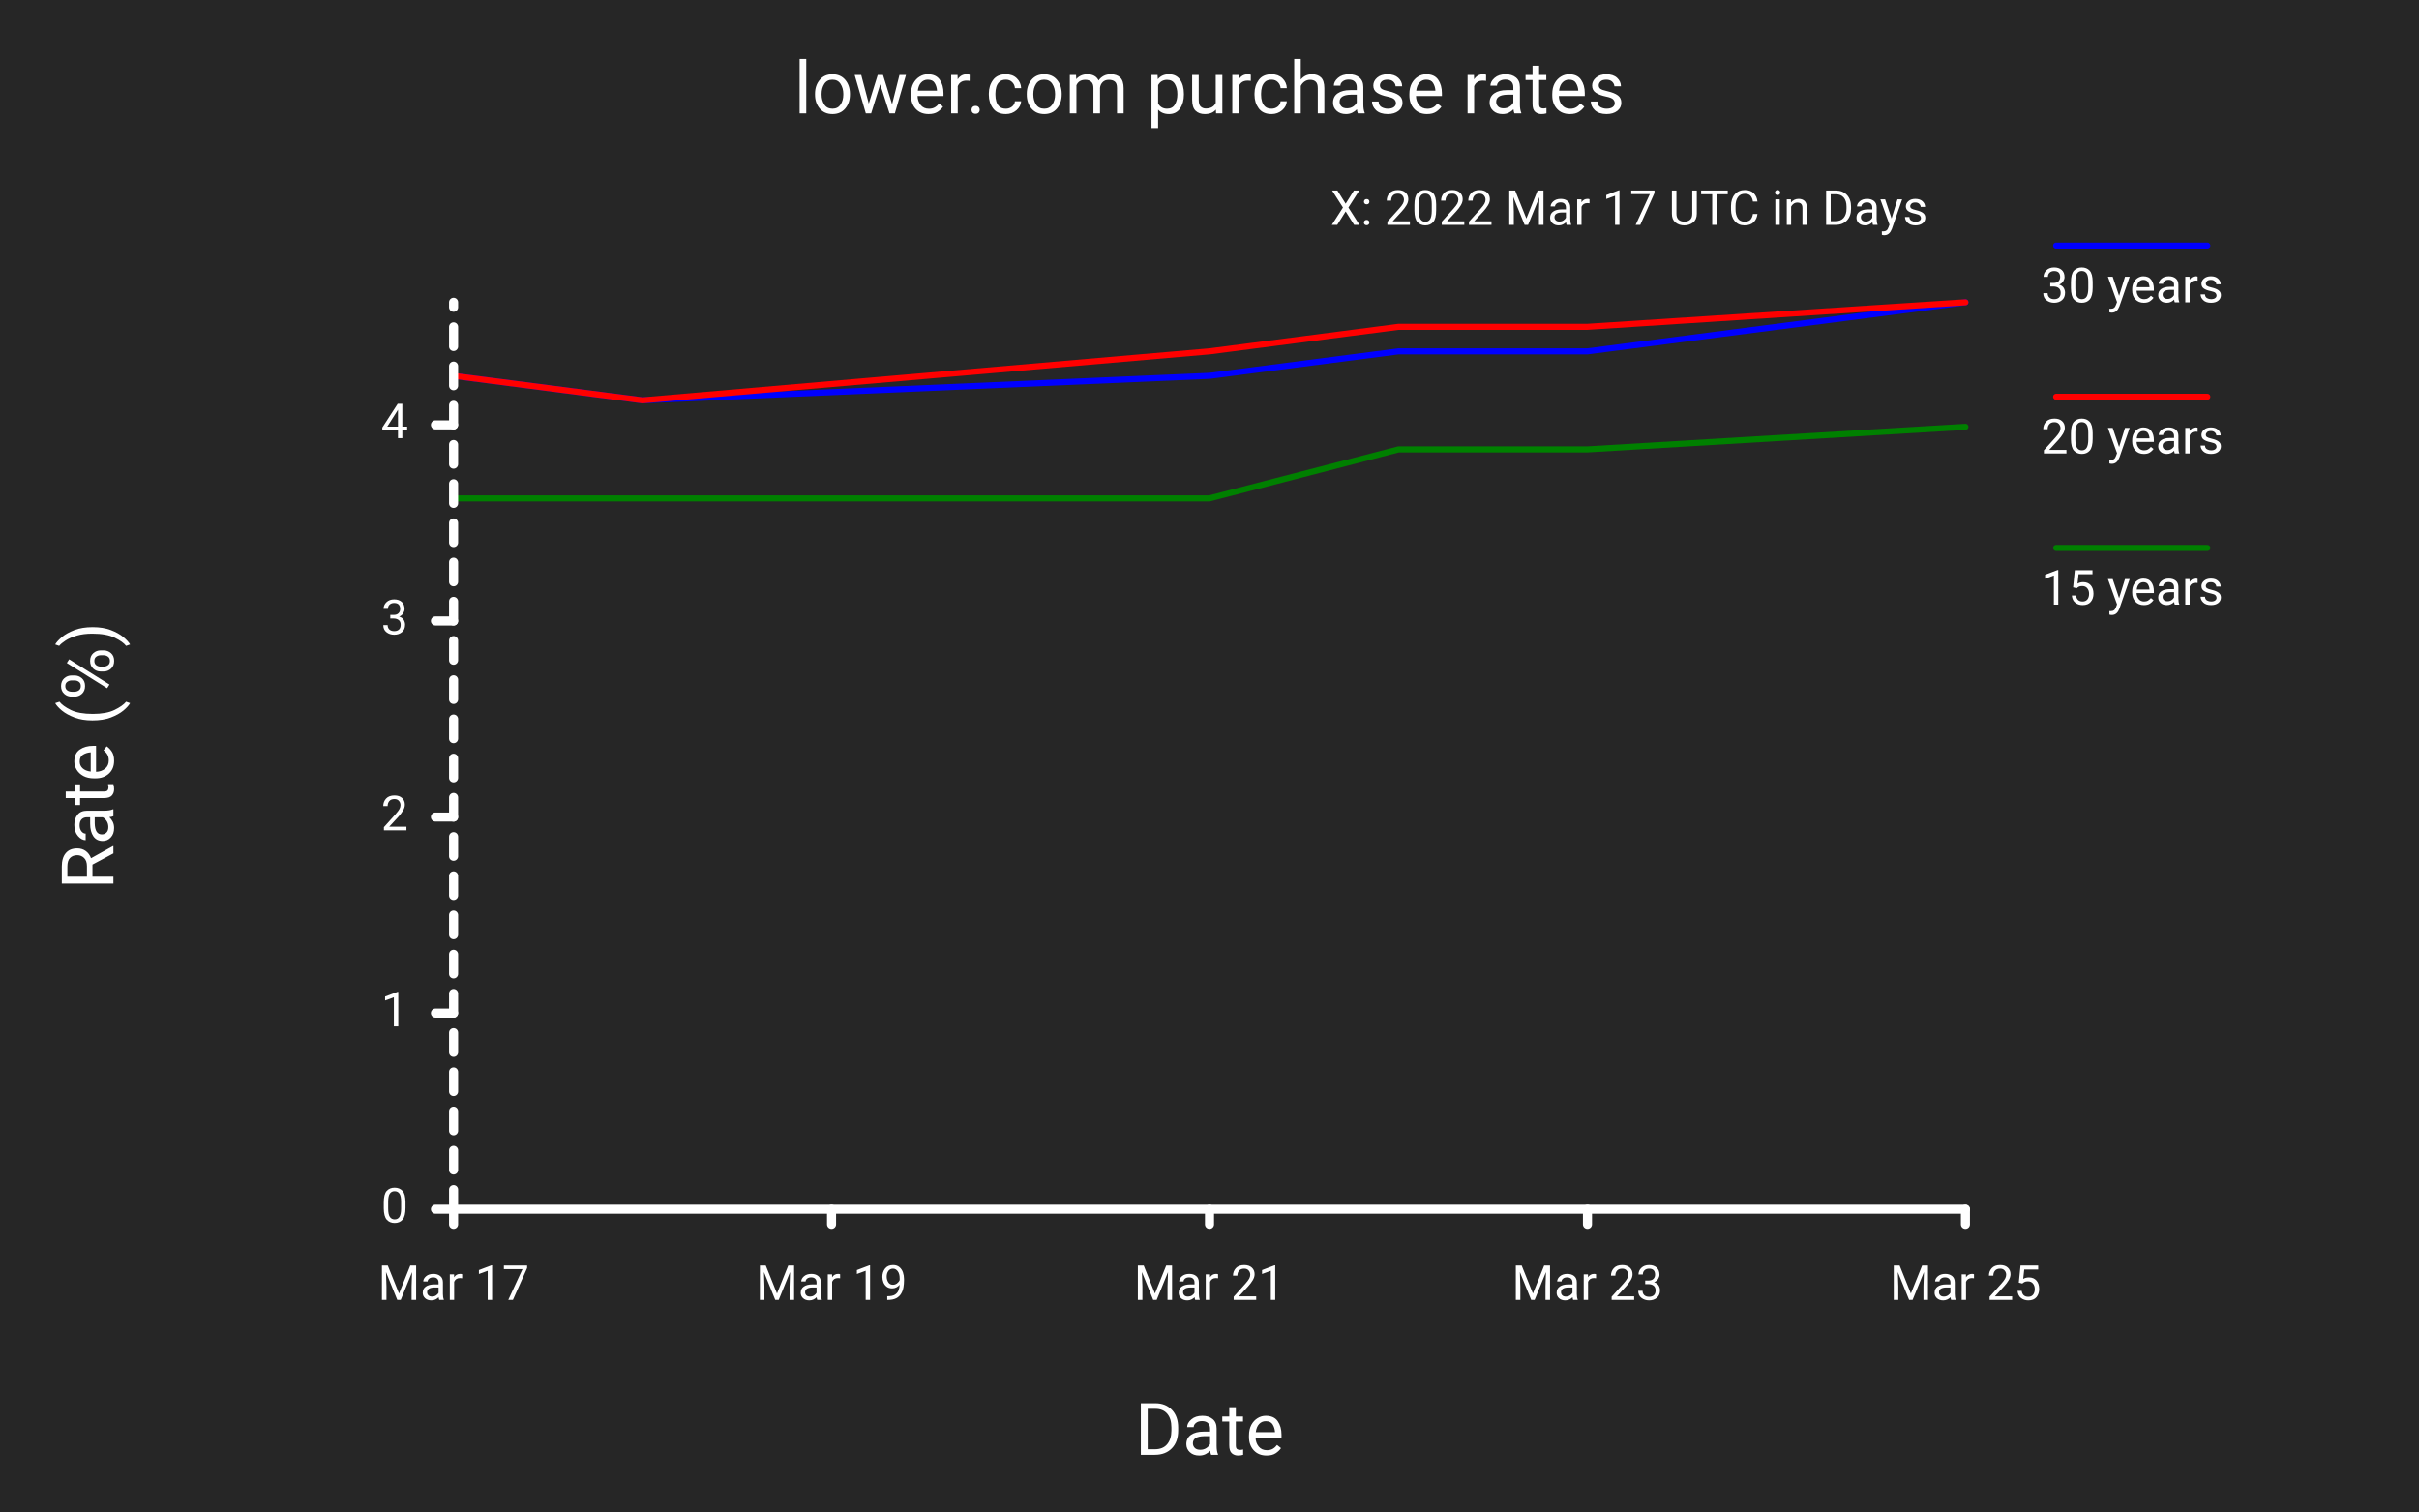
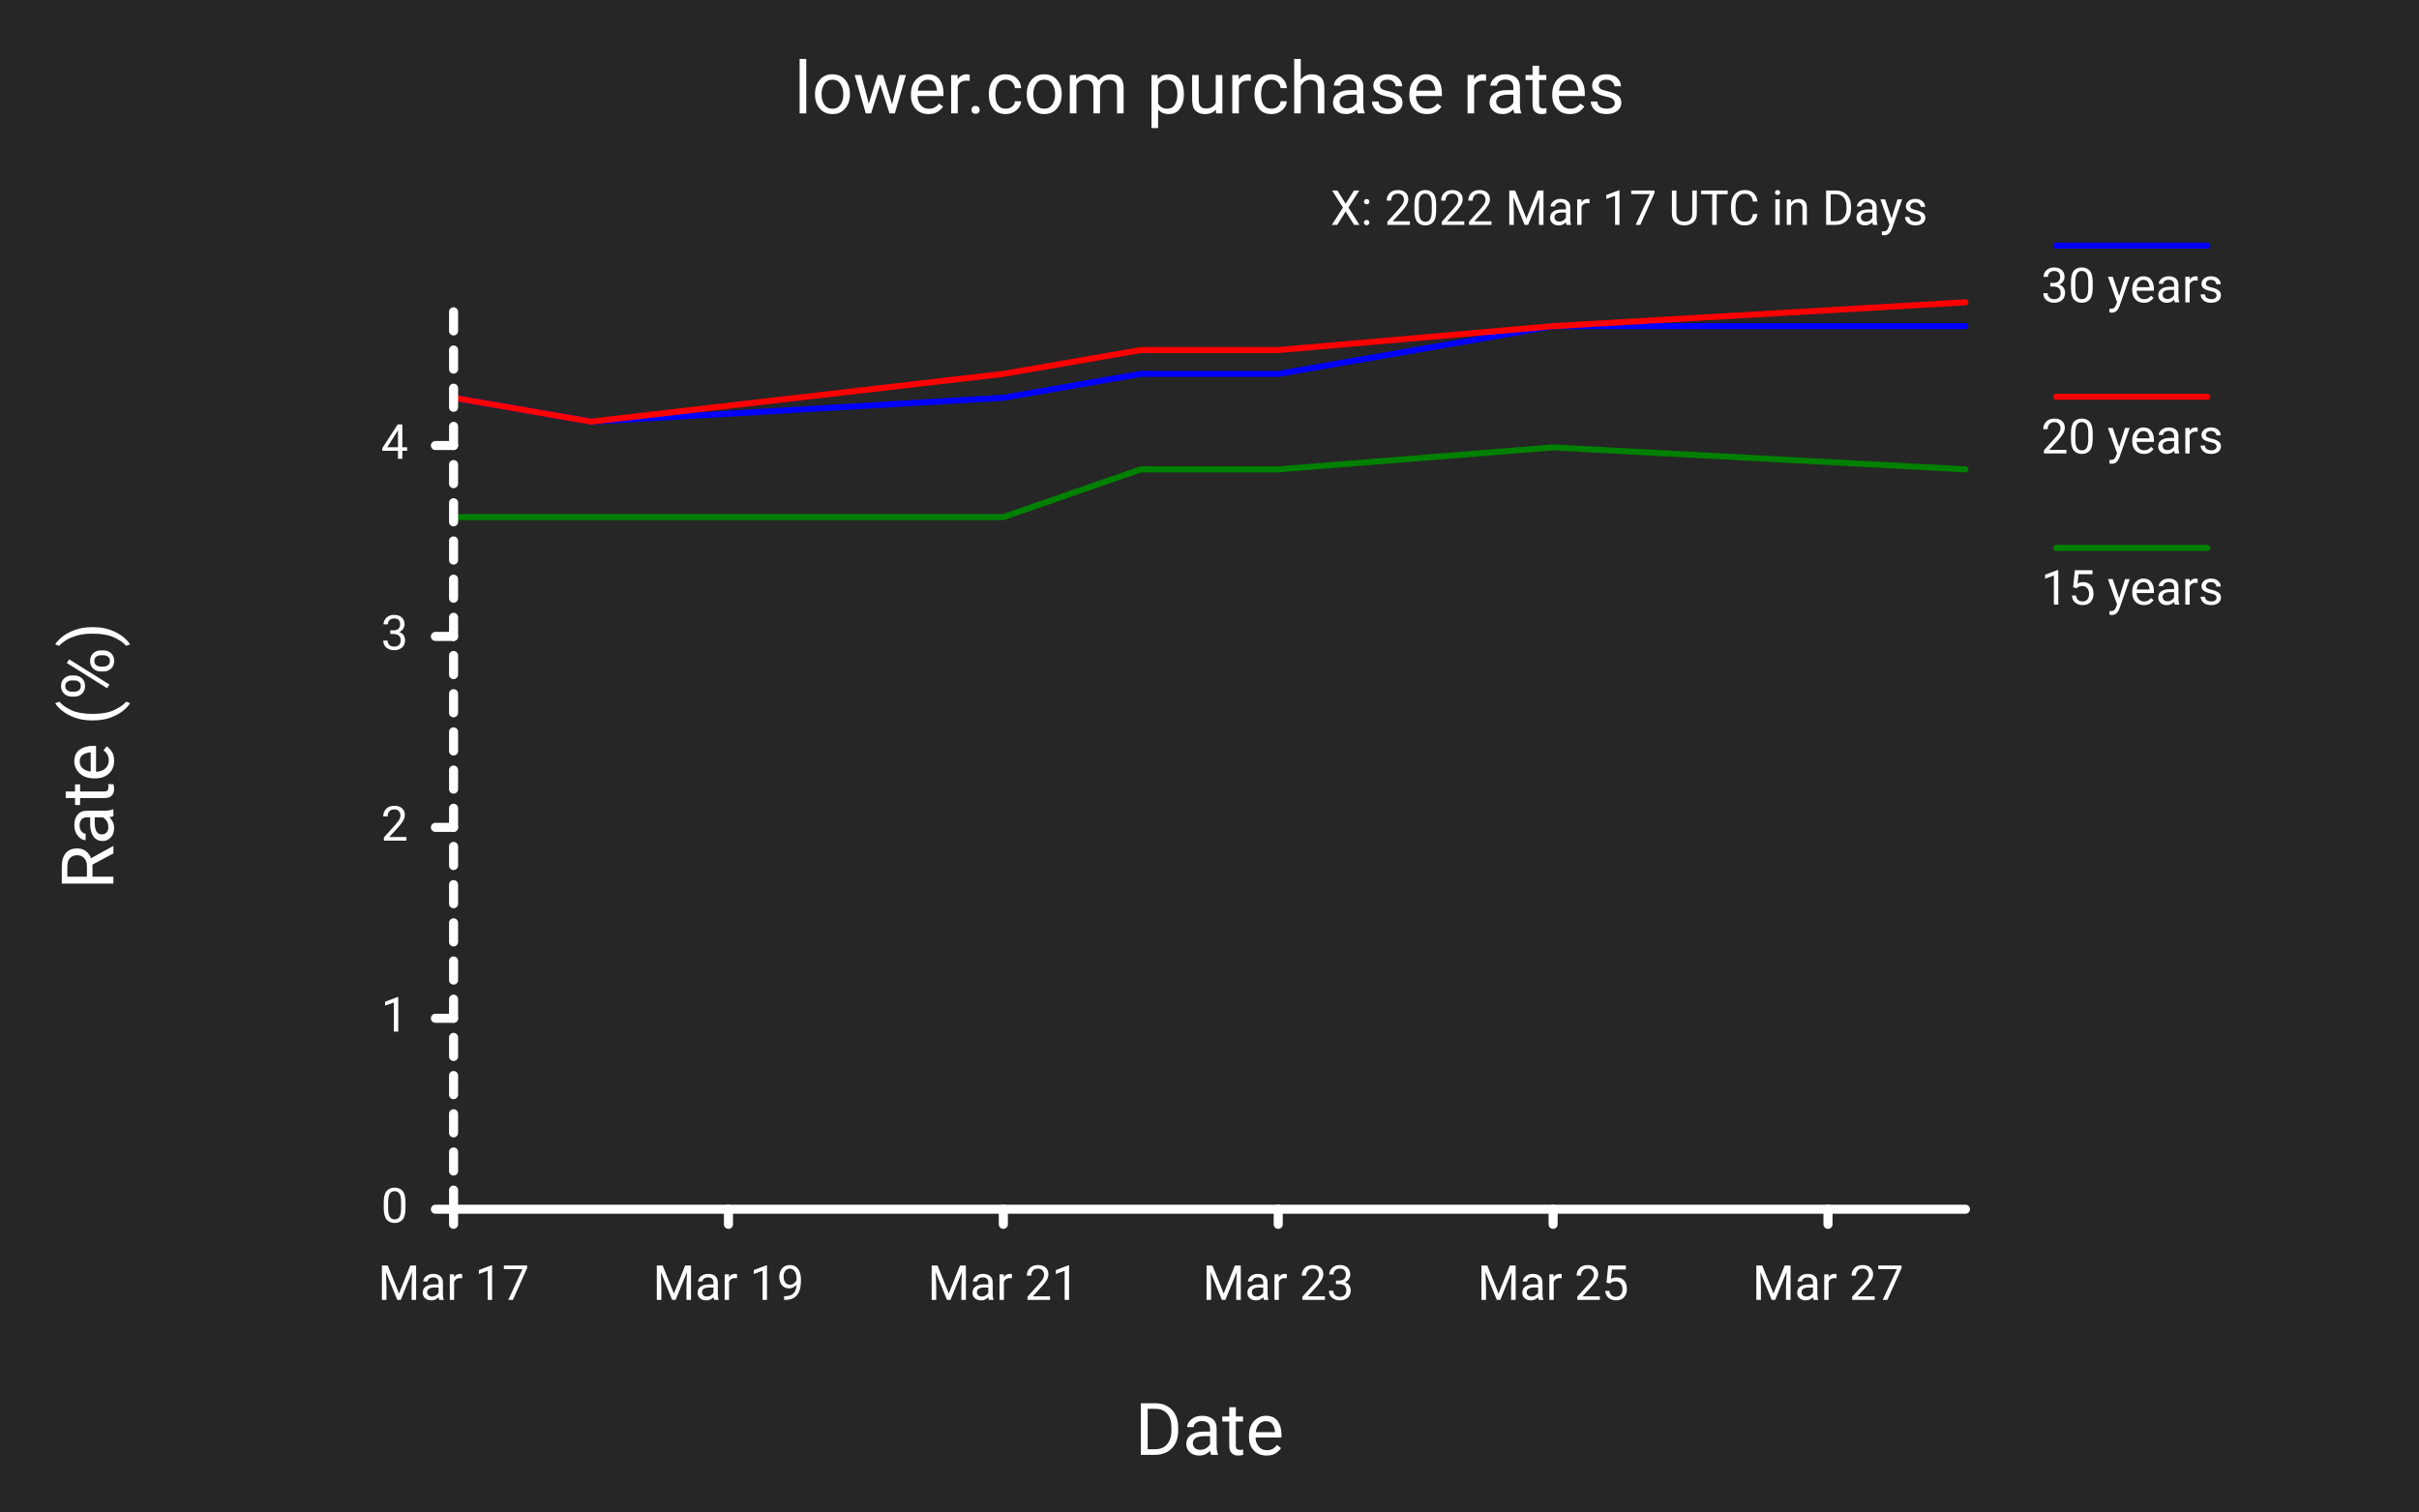
<svg xmlns="http://www.w3.org/2000/svg" class="poloto" width="800" height="500" viewBox="0 0 800 500">
  <style>.poloto{stroke-linecap:round;stroke-linejoin:round;font-family:Roboto,sans-serif;font-size:16px;}.poloto_background{fill:#262626;}.poloto_scatter{stroke-width:7}.poloto_tick_line{stroke:dimgray;stroke-width:0.5}.poloto_line{stroke-width:2}.poloto_text{fill: white;}.poloto_axis_lines{stroke: white;stroke-width:3;fill:none;stroke-dasharray:none}.poloto_title{font-size:24px;dominant-baseline:start;text-anchor:middle;}.poloto_xname{font-size:24px;dominant-baseline:start;text-anchor:middle;}.poloto_yname{font-size:24px;dominant-baseline:start;text-anchor:middle;}.poloto0stroke{stroke:blue;}.poloto1stroke{stroke:red;}.poloto2stroke{stroke:green;}.poloto3stroke{stroke:gold;}.poloto4stroke{stroke:aqua;}.poloto5stroke{stroke:lime;}.poloto6stroke{stroke:orange;}.poloto7stroke{stroke:chocolate;}.poloto0fill{fill:blue;}.poloto1fill{fill:red;}.poloto2fill{fill:green;}.poloto3fill{fill:gold;}.poloto4fill{fill:aqua;}.poloto5fill{fill:lime;}.poloto6fill{fill:orange;}.poloto7fill{fill:chocolate;}</style>
  <circle r="1e5" class="poloto_background" />
  <text class="poloto_text poloto_legend_text" x="675" y="100">30 years</text>
  <line class="poloto_line poloto_legend_icon poloto0stroke poloto0legend" stroke="black" x1="680" x2="730" y1="81.25" y2="81.25" />
-   <path class="poloto_line poloto0stroke" fill="none" stroke="black" d=" M 150.00 124.32 L 212.50 132.43 L 400.00 124.32 L 462.50 116.22 L 525.00 116.22 L 525.00 116.22 L 650.00 100.00" />
+   <path class="poloto_line poloto0stroke" fill="none" stroke="black" d=" M 150.00 131.58 L 195.45 139.47 L 331.82 131.58 L 377.27 123.68 L 422.73 123.68 L 422.73 123.68 L 513.64 107.89 L 650.00 107.89" />
  <text class="poloto_text poloto_legend_text" x="675" y="150">20 years</text>
  <line class="poloto_line poloto_legend_icon poloto1stroke poloto1legend" stroke="black" x1="680" x2="730" y1="131.25" y2="131.25" />
-   <path class="poloto_line poloto1stroke" fill="none" stroke="black" d=" M 150.00 124.32 L 212.50 132.43 L 400.00 116.22 L 462.50 108.11 L 525.00 108.11 L 525.00 108.11 L 650.00 100.00" />
+   <path class="poloto_line poloto1stroke" fill="none" stroke="black" d=" M 150.00 131.58 L 195.45 139.47 L 331.82 123.68 L 377.27 115.79 L 422.73 115.79 L 422.73 115.79 L 513.64 107.89 L 650.00 100.00" />
  <text class="poloto_text poloto_legend_text" x="675" y="200">15 years</text>
  <line class="poloto_line poloto_legend_icon poloto2stroke poloto2legend" stroke="black" x1="680" x2="730" y1="181.25" y2="181.25" />
-   <path class="poloto_line poloto2stroke" fill="none" stroke="black" d=" M 150.00 164.86 L 212.50 164.86 L 400.00 164.86 L 462.50 148.65 L 525.00 148.65 L 525.00 148.65 L 650.00 141.19" />
+   <path class="poloto_line poloto2stroke" fill="none" stroke="black" d=" M 150.00 171.05 L 195.45 171.05 L 331.82 171.05 L 377.27 155.26 L 422.73 155.26 L 422.73 155.26 L 513.64 148.00 L 650.00 155.26" />
  <text class="poloto_labels poloto_text poloto_title" x="400" y="37.5">lower.com purchase rates</text>
  <text class="poloto_labels poloto_text poloto_xname" x="400" y="481.25">Date</text>
  <text class="poloto_labels poloto_text poloto_yname" transform="rotate(-90,37.5,250)" x="37.5" y="250">Rate (%)</text>
  <text class="poloto_tick_labels poloto_text" dominant-baseline="middle" text-anchor="start" x="440" y="70">X: 2022 Mar 17 UTC in Days</text>
  <line class="poloto_axis_lines" stroke="black" x1="150" x2="150" y1="400" y2="405" />
  <text class="poloto_tick_labels poloto_text" dominant-baseline="start" text-anchor="middle" x="150" y="430">Mar 17</text>
-   <line class="poloto_axis_lines" stroke="black" x1="275" x2="275" y1="400" y2="405" />
-   <text class="poloto_tick_labels poloto_text" dominant-baseline="start" text-anchor="middle" x="275" y="430">Mar 19</text>
-   <line class="poloto_axis_lines" stroke="black" x1="400" x2="400" y1="400" y2="405" />
-   <text class="poloto_tick_labels poloto_text" dominant-baseline="start" text-anchor="middle" x="400" y="430">Mar 21</text>
-   <line class="poloto_axis_lines" stroke="black" x1="525" x2="525" y1="400" y2="405" />
-   <text class="poloto_tick_labels poloto_text" dominant-baseline="start" text-anchor="middle" x="525" y="430">Mar 23</text>
-   <line class="poloto_axis_lines" stroke="black" x1="650" x2="650" y1="400" y2="405" />
-   <text class="poloto_tick_labels poloto_text" dominant-baseline="start" text-anchor="middle" x="650" y="430">Mar 25</text>
+   <line class="poloto_axis_lines" stroke="black" x1="240.909" x2="240.909" y1="400" y2="405" />
+   <text class="poloto_tick_labels poloto_text" dominant-baseline="start" text-anchor="middle" x="240.909" y="430">Mar 19</text>
+   <line class="poloto_axis_lines" stroke="black" x1="331.818" x2="331.818" y1="400" y2="405" />
+   <text class="poloto_tick_labels poloto_text" dominant-baseline="start" text-anchor="middle" x="331.818" y="430">Mar 21</text>
+   <line class="poloto_axis_lines" stroke="black" x1="422.727" x2="422.727" y1="400" y2="405" />
+   <text class="poloto_tick_labels poloto_text" dominant-baseline="start" text-anchor="middle" x="422.727" y="430">Mar 23</text>
+   <line class="poloto_axis_lines" stroke="black" x1="513.636" x2="513.636" y1="400" y2="405" />
+   <text class="poloto_tick_labels poloto_text" dominant-baseline="start" text-anchor="middle" x="513.636" y="430">Mar 25</text>
+   <line class="poloto_axis_lines" stroke="black" x1="604.545" x2="604.545" y1="400" y2="405" />
+   <text class="poloto_tick_labels poloto_text" dominant-baseline="start" text-anchor="middle" x="604.545" y="430">Mar 27</text>
  <text class="poloto_tick_labels poloto_text" dominant-baseline="middle" text-anchor="start" x="150" y="70" />
  <line class="poloto_axis_lines" stroke="black" x1="150" x2="144" y1="400" y2="400" />
  <text class="poloto_tick_labels poloto_text" dominant-baseline="middle" text-anchor="end" x="135" y="400">0</text>
-   <line class="poloto_axis_lines" stroke="black" x1="150" x2="144" y1="335.135" y2="335.135" />
-   <text class="poloto_tick_labels poloto_text" dominant-baseline="middle" text-anchor="end" x="135" y="335.135">1</text>
-   <line class="poloto_axis_lines" stroke="black" x1="150" x2="144" y1="270.27" y2="270.27" />
-   <text class="poloto_tick_labels poloto_text" dominant-baseline="middle" text-anchor="end" x="135" y="270.27">2</text>
-   <line class="poloto_axis_lines" stroke="black" x1="150" x2="144" y1="205.405" y2="205.405" />
-   <text class="poloto_tick_labels poloto_text" dominant-baseline="middle" text-anchor="end" x="135" y="205.405">3</text>
-   <line class="poloto_axis_lines" stroke="black" x1="150" x2="144" y1="140.541" y2="140.541" />
-   <text class="poloto_tick_labels poloto_text" dominant-baseline="middle" text-anchor="end" x="135" y="140.541">4</text>
+   <line class="poloto_axis_lines" stroke="black" x1="150" x2="144" y1="336.842" y2="336.842" />
+   <text class="poloto_tick_labels poloto_text" dominant-baseline="middle" text-anchor="end" x="135" y="336.842">1</text>
+   <line class="poloto_axis_lines" stroke="black" x1="150" x2="144" y1="273.684" y2="273.684" />
+   <text class="poloto_tick_labels poloto_text" dominant-baseline="middle" text-anchor="end" x="135" y="273.684">2</text>
+   <line class="poloto_axis_lines" stroke="black" x1="150" x2="144" y1="210.526" y2="210.526" />
+   <text class="poloto_tick_labels poloto_text" dominant-baseline="middle" text-anchor="end" x="135" y="210.526">3</text>
+   <line class="poloto_axis_lines" stroke="black" x1="150" x2="144" y1="147.368" y2="147.368" />
+   <text class="poloto_tick_labels poloto_text" dominant-baseline="middle" text-anchor="end" x="135" y="147.368">4</text>
  <path stroke="black" fill="none" class="poloto_axis_lines" d=" M 150 400 L 650 400" />
-   <path stroke="black" fill="none" class="poloto_axis_lines" style="stroke-dasharray:6.486;stroke-dashoffset:-0;" d=" M 150 400 L 150 100" />
+   <path stroke="black" fill="none" class="poloto_axis_lines" style="stroke-dasharray:6.316;stroke-dashoffset:-0;" d=" M 150 400 L 150 100" />
</svg>
